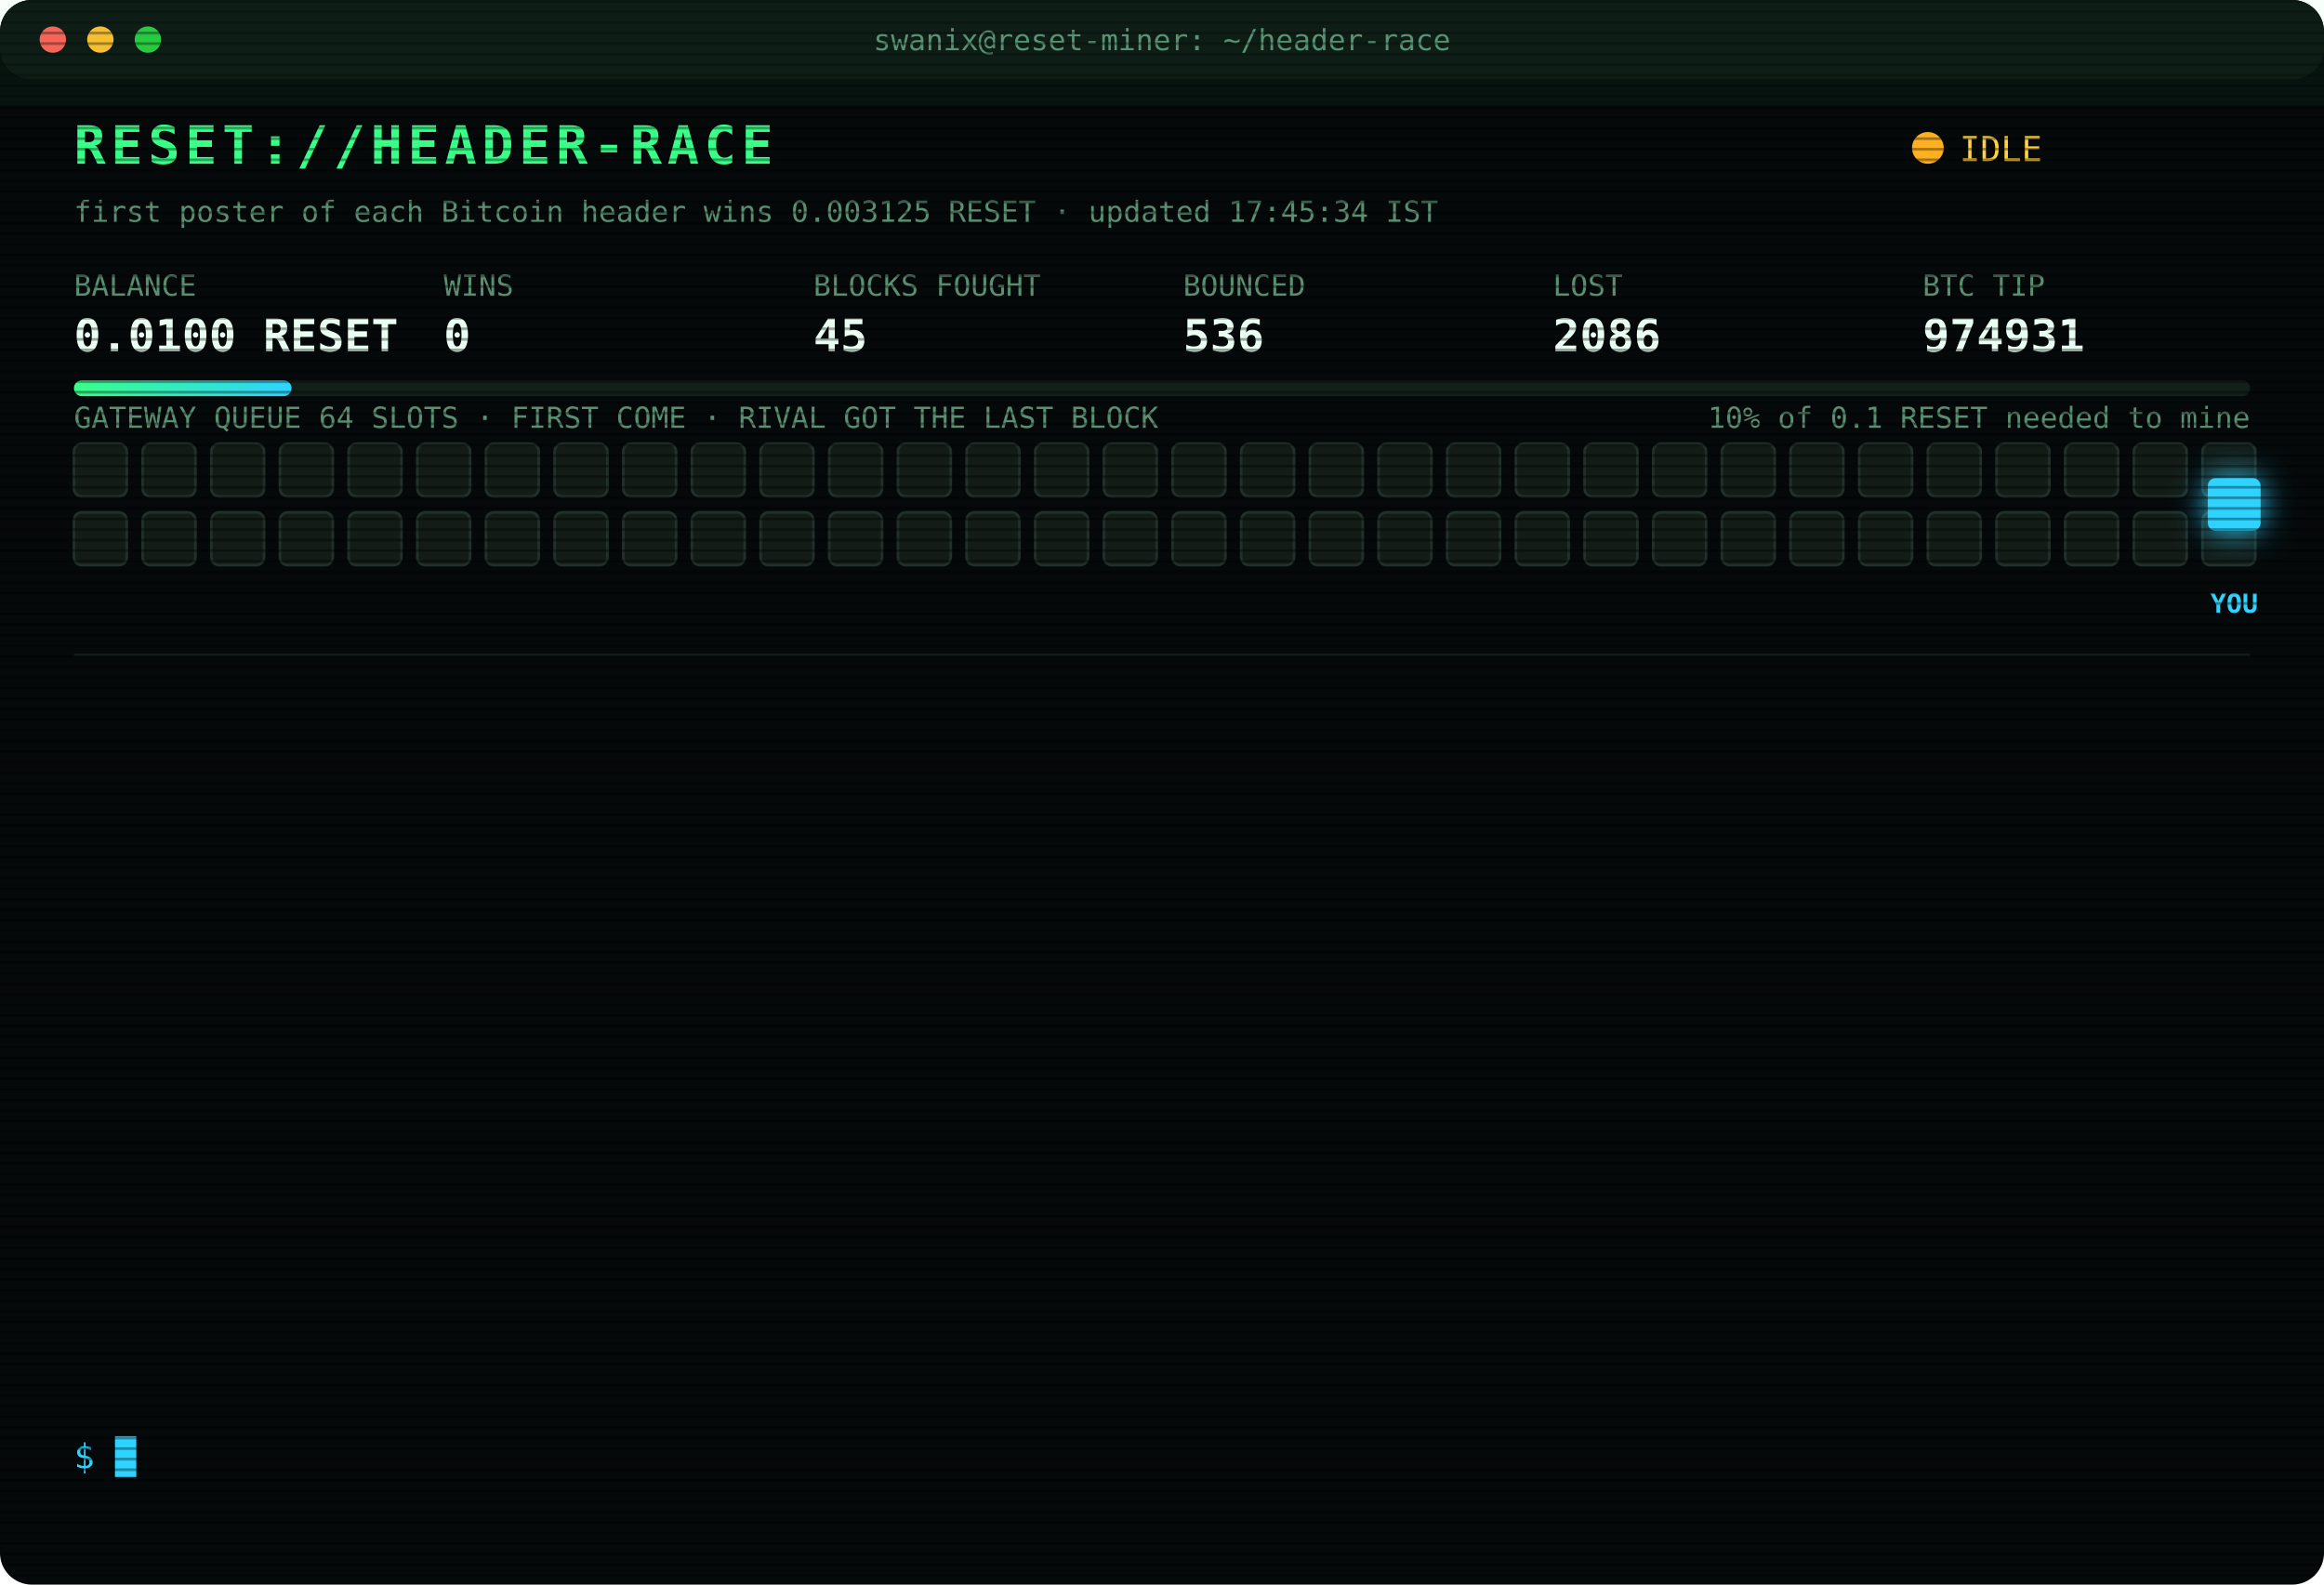
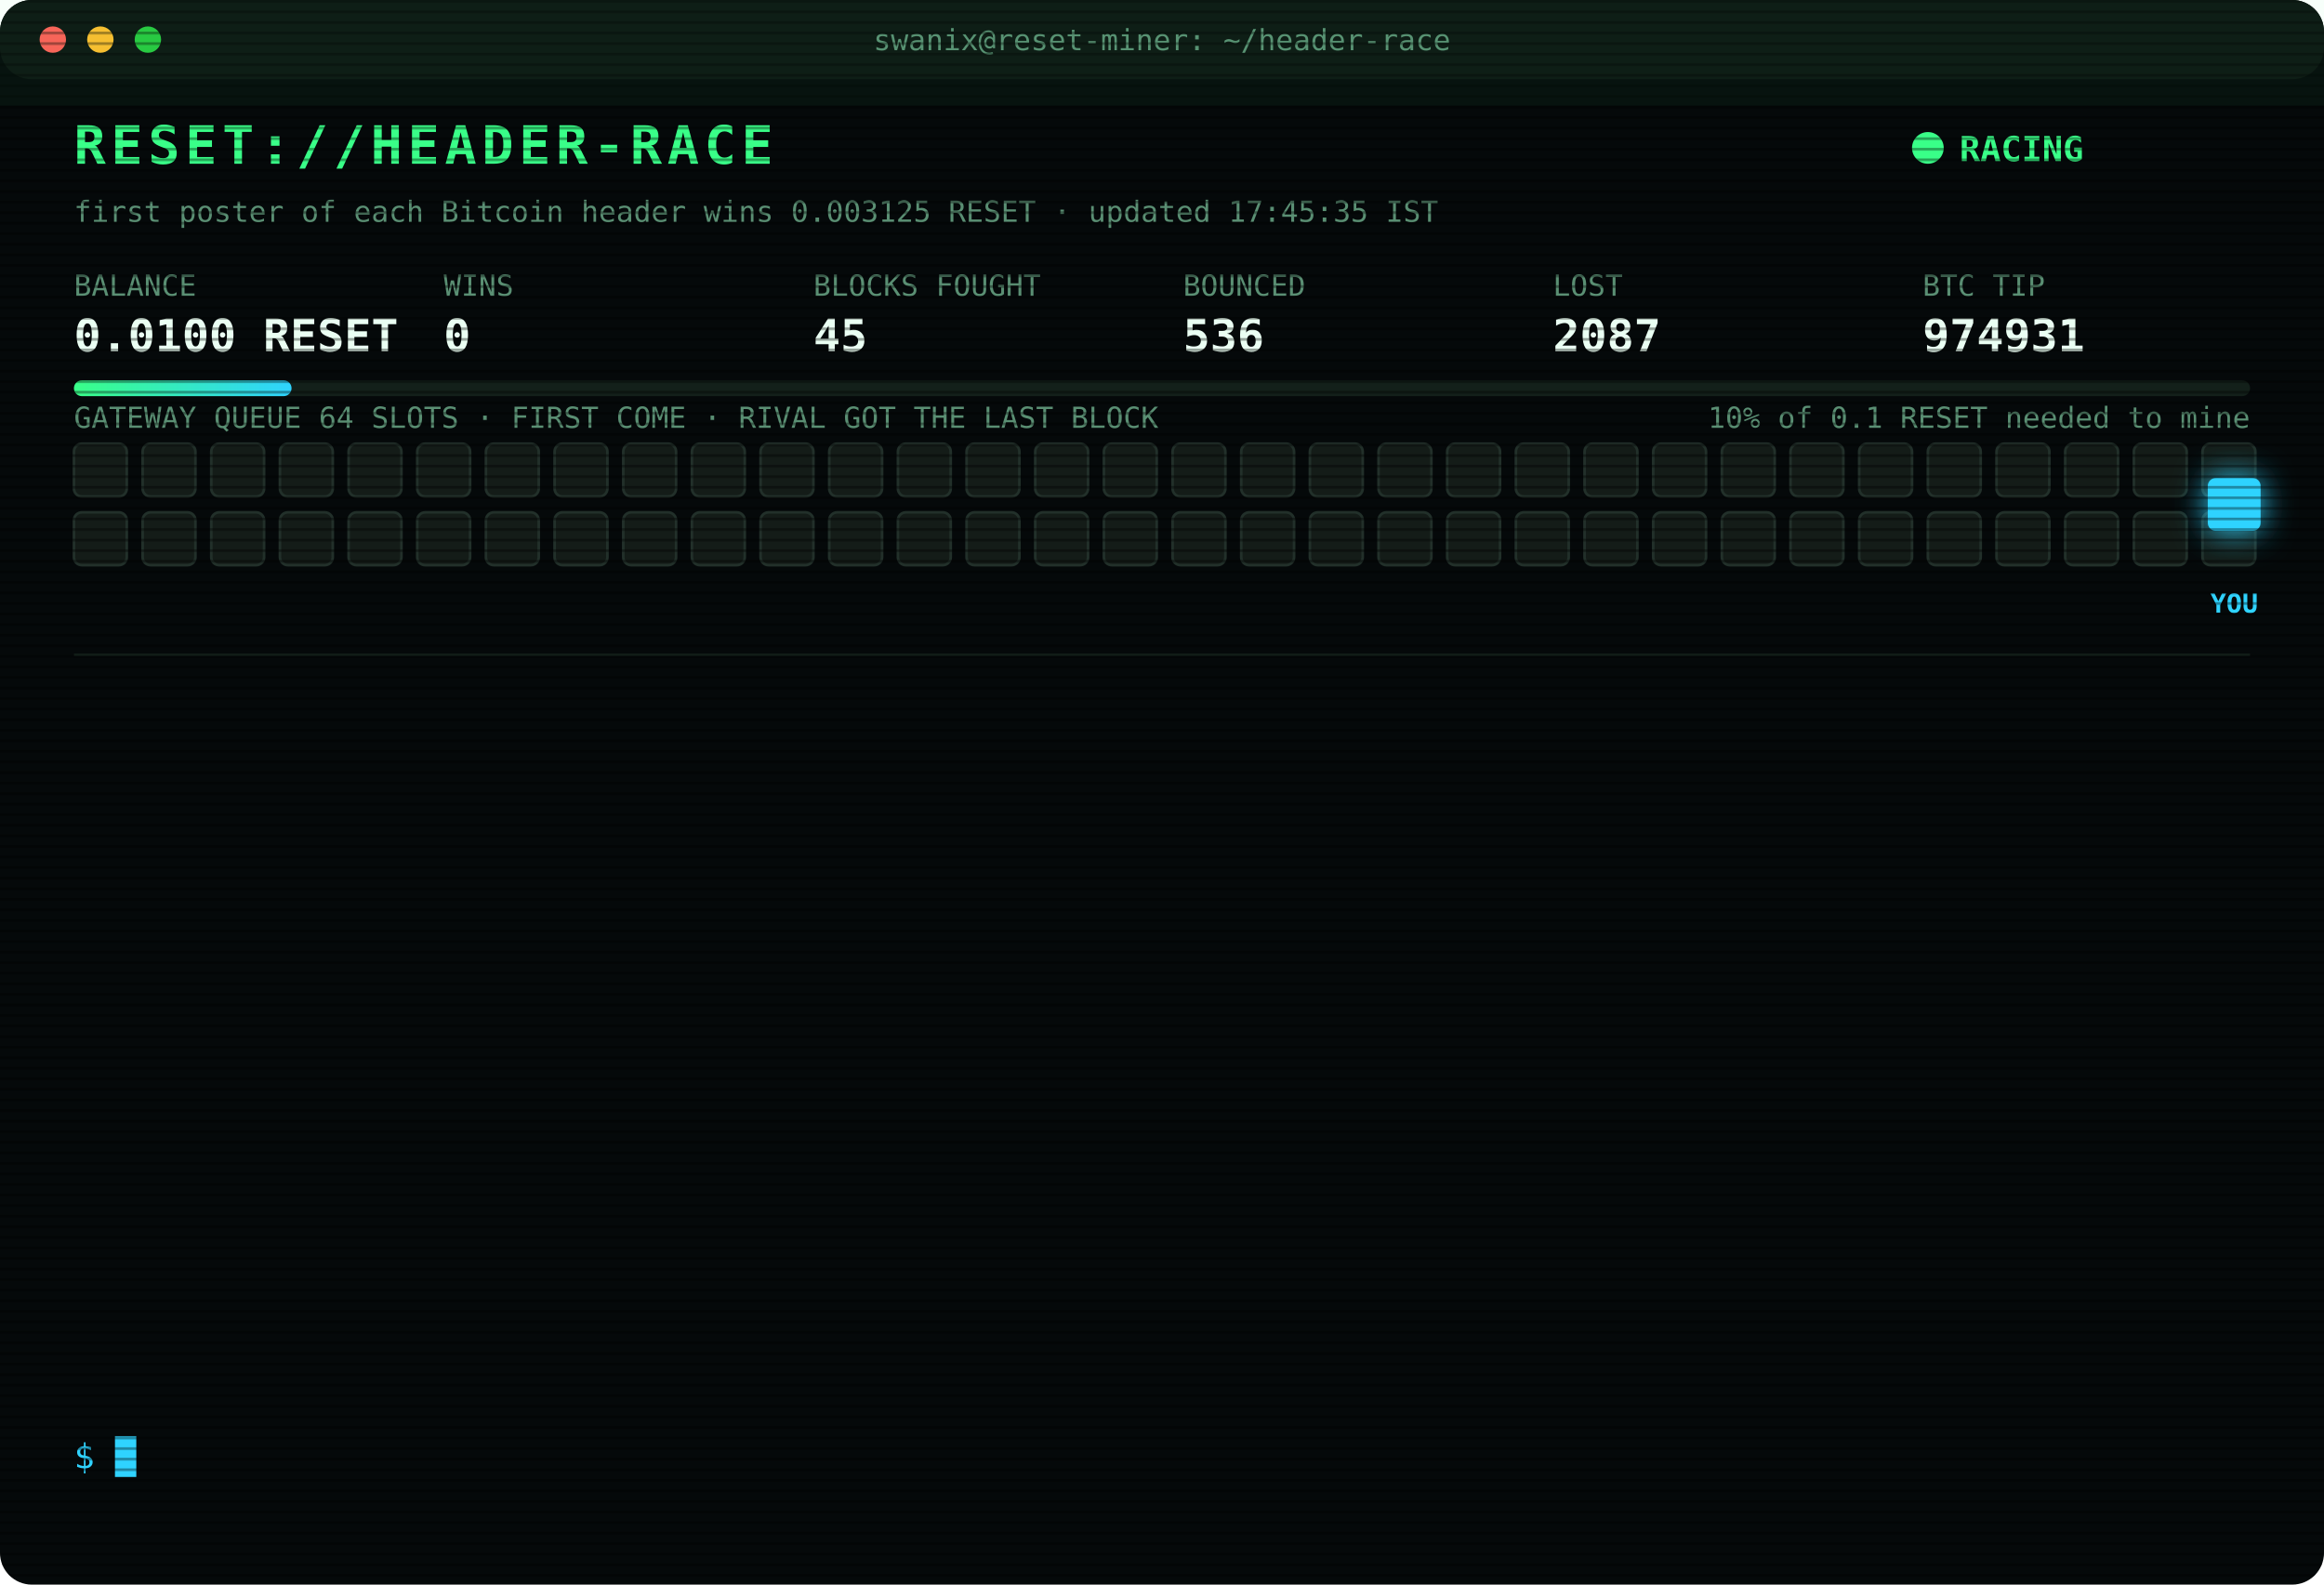
<svg xmlns="http://www.w3.org/2000/svg" width="880" height="600" viewBox="0 0 880 600" font-family="ui-monospace,SFMono-Regular,Menlo,Consolas,monospace">
  <style>
text{font-size:13px;fill:#7CFFB2}
.title{font-size:20px;font-weight:700;fill:#39FF88;letter-spacing:2px;animation:glitch 3s infinite steps(1)}
.sub{fill:#2fd3ff}.k{fill:#5a8f73;font-size:11px}.v{font-size:17px;font-weight:700;fill:#eafff3}
.ts{fill:#3f6b56}.boot{fill:#2fd3ff}.dim{fill:#5a8f73}.bad{fill:#ff4d6d}.warn{fill:#ffd23f}.mag{fill:#ff5cf0}.win{fill:#39FF88;font-weight:700}
.tag{font-size:10px;fill:#2fd3ff;font-weight:700}
.rival{fill:#26332c;stroke:#3c5a49;animation:jam 1.2s infinite alternate}
.idle{fill:#141c18;stroke:#22302a;animation:breathe 4s infinite}
.me{fill:#2fd3ff;filter:drop-shadow(0 0 6px #2fd3ff)}
.hover{animation:nudge 1.1s infinite ease-in-out}.bounce{animation:kick 1.4s infinite}
.ln{opacity:0;animation:in .4s forwards}
.cur{animation:blink 1s infinite steps(1)}
.scan{animation:scan 6s infinite linear}
.led{animation:blink 1.4s infinite}
@keyframes in{from{opacity:0;transform:translateX(-6px)}to{opacity:1;transform:none}}
@keyframes blink{50%{opacity:0}}
@keyframes jam{to{fill:#33463b}}
@keyframes breathe{50%{opacity:.4}}
@keyframes nudge{50%{transform:translateX(-10px)}}
@keyframes kick{0%,100%{transform:none}30%{transform:translateX(-14px)}55%{transform:translateX(10px) translateY(-6px)}}
@keyframes glitch{0%,92%{transform:none}93%{transform:translateX(2px);fill:#ff4d6d}95%{transform:translateX(-2px);fill:#2fd3ff}97%{transform:none}}
@keyframes scan{from{transform:translateY(-40px)}to{transform:translateY(600px)}}
</style>
  <defs>
    <pattern id="sl" width="4" height="4" patternUnits="userSpaceOnUse">
      <rect width="4" height="1" fill="#000" opacity=".35" />
    </pattern>
    <linearGradient id="bar">
      <stop offset="0" stop-color="#39FF88" />
      <stop offset="1" stop-color="#2fd3ff" />
    </linearGradient>
  </defs>
  <rect width="880" height="600" rx="12" fill="#05090a" />
  <rect width="880" height="30" rx="12" fill="#0d1512" />
  <circle cx="20" cy="15" r="5" fill="#ff5f57" />
  <circle cx="38" cy="15" r="5" fill="#febc2e" />
  <circle cx="56" cy="15" r="5" fill="#28c840" />
  <text x="440" y="19" text-anchor="middle" class="k">swanix@reset-miner: ~/header-race</text>
  <text x="28" y="62" class="title">RESET://HEADER-RACE</text>
-   <circle class="led" cx="730" cy="56" r="6" fill="#ffb020" />
-   <text x="742" y="61" class="warn">IDLE</text>
-   <text x="28" y="84" class="k">first poster of each Bitcoin header wins 0.003125 RESET · updated 17:45:34 IST</text>
+   <circle class="led" cx="730" cy="56" r="6" fill="#39FF88" />
+   <text x="742" y="61" class="win">RACING</text>
+   <text x="28" y="84" class="k">first poster of each Bitcoin header wins 0.003125 RESET · updated 17:45:35 IST</text>
  <text x="28" y="112" class="k">BALANCE</text>
  <text x="28" y="133" class="v">0.0100 RESET</text>
  <text x="168" y="112" class="k">WINS</text>
  <text x="168" y="133" class="v">0</text>
  <text x="308" y="112" class="k">BLOCKS FOUGHT</text>
  <text x="308" y="133" class="v">45</text>
  <text x="448" y="112" class="k">BOUNCED</text>
  <text x="448" y="133" class="v">536</text>
  <text x="588" y="112" class="k">LOST</text>
-   <text x="588" y="133" class="v">2086</text>
+   <text x="588" y="133" class="v">2087</text>
  <text x="728" y="112" class="k">BTC TIP</text>
  <text x="728" y="133" class="v">974931</text>
  <rect x="28" y="144" width="824" height="6" rx="3" fill="#13201a" />
  <rect x="28" y="144" width="82.4" height="6" rx="3" fill="url(#bar)" />
  <text x="852" y="162" text-anchor="end" class="k">10% of 0.1 RESET needed to mine</text>
  <text x="28" y="162" class="k">GATEWAY QUEUE 64 SLOTS · FIRST COME · RIVAL GOT THE LAST BLOCK</text>
  <rect class="idle" x="28" y="168" width="20" height="20" rx="3" style="animation-delay:0.00s" />
  <rect class="idle" x="54" y="168" width="20" height="20" rx="3" style="animation-delay:0.05s" />
  <rect class="idle" x="80" y="168" width="20" height="20" rx="3" style="animation-delay:0.10s" />
  <rect class="idle" x="106" y="168" width="20" height="20" rx="3" style="animation-delay:0.15s" />
  <rect class="idle" x="132" y="168" width="20" height="20" rx="3" style="animation-delay:0.20s" />
  <rect class="idle" x="158" y="168" width="20" height="20" rx="3" style="animation-delay:0.25s" />
  <rect class="idle" x="184" y="168" width="20" height="20" rx="3" style="animation-delay:0.30s" />
  <rect class="idle" x="210" y="168" width="20" height="20" rx="3" style="animation-delay:0.35s" />
  <rect class="idle" x="236" y="168" width="20" height="20" rx="3" style="animation-delay:0.40s" />
  <rect class="idle" x="262" y="168" width="20" height="20" rx="3" style="animation-delay:0.45s" />
  <rect class="idle" x="288" y="168" width="20" height="20" rx="3" style="animation-delay:0.50s" />
  <rect class="idle" x="314" y="168" width="20" height="20" rx="3" style="animation-delay:0.55s" />
  <rect class="idle" x="340" y="168" width="20" height="20" rx="3" style="animation-delay:0.60s" />
  <rect class="idle" x="366" y="168" width="20" height="20" rx="3" style="animation-delay:0.65s" />
  <rect class="idle" x="392" y="168" width="20" height="20" rx="3" style="animation-delay:0.70s" />
  <rect class="idle" x="418" y="168" width="20" height="20" rx="3" style="animation-delay:0.75s" />
  <rect class="idle" x="444" y="168" width="20" height="20" rx="3" style="animation-delay:0.80s" />
  <rect class="idle" x="470" y="168" width="20" height="20" rx="3" style="animation-delay:0.85s" />
  <rect class="idle" x="496" y="168" width="20" height="20" rx="3" style="animation-delay:0.90s" />
  <rect class="idle" x="522" y="168" width="20" height="20" rx="3" style="animation-delay:0.95s" />
  <rect class="idle" x="548" y="168" width="20" height="20" rx="3" style="animation-delay:1.00s" />
  <rect class="idle" x="574" y="168" width="20" height="20" rx="3" style="animation-delay:1.05s" />
  <rect class="idle" x="600" y="168" width="20" height="20" rx="3" style="animation-delay:1.10s" />
  <rect class="idle" x="626" y="168" width="20" height="20" rx="3" style="animation-delay:1.15s" />
  <rect class="idle" x="652" y="168" width="20" height="20" rx="3" style="animation-delay:1.20s" />
  <rect class="idle" x="678" y="168" width="20" height="20" rx="3" style="animation-delay:1.25s" />
  <rect class="idle" x="704" y="168" width="20" height="20" rx="3" style="animation-delay:1.30s" />
  <rect class="idle" x="730" y="168" width="20" height="20" rx="3" style="animation-delay:1.35s" />
  <rect class="idle" x="756" y="168" width="20" height="20" rx="3" style="animation-delay:1.40s" />
  <rect class="idle" x="782" y="168" width="20" height="20" rx="3" style="animation-delay:1.45s" />
  <rect class="idle" x="808" y="168" width="20" height="20" rx="3" style="animation-delay:1.50s" />
  <rect class="idle" x="834" y="168" width="20" height="20" rx="3" style="animation-delay:1.55s" />
  <rect class="idle" x="28" y="194" width="20" height="20" rx="3" style="animation-delay:1.60s" />
  <rect class="idle" x="54" y="194" width="20" height="20" rx="3" style="animation-delay:1.65s" />
  <rect class="idle" x="80" y="194" width="20" height="20" rx="3" style="animation-delay:1.70s" />
  <rect class="idle" x="106" y="194" width="20" height="20" rx="3" style="animation-delay:1.75s" />
  <rect class="idle" x="132" y="194" width="20" height="20" rx="3" style="animation-delay:1.80s" />
  <rect class="idle" x="158" y="194" width="20" height="20" rx="3" style="animation-delay:1.85s" />
  <rect class="idle" x="184" y="194" width="20" height="20" rx="3" style="animation-delay:1.90s" />
  <rect class="idle" x="210" y="194" width="20" height="20" rx="3" style="animation-delay:1.95s" />
  <rect class="idle" x="236" y="194" width="20" height="20" rx="3" style="animation-delay:2.00s" />
  <rect class="idle" x="262" y="194" width="20" height="20" rx="3" style="animation-delay:2.05s" />
  <rect class="idle" x="288" y="194" width="20" height="20" rx="3" style="animation-delay:2.10s" />
  <rect class="idle" x="314" y="194" width="20" height="20" rx="3" style="animation-delay:2.15s" />
  <rect class="idle" x="340" y="194" width="20" height="20" rx="3" style="animation-delay:2.20s" />
  <rect class="idle" x="366" y="194" width="20" height="20" rx="3" style="animation-delay:2.25s" />
  <rect class="idle" x="392" y="194" width="20" height="20" rx="3" style="animation-delay:2.30s" />
  <rect class="idle" x="418" y="194" width="20" height="20" rx="3" style="animation-delay:2.35s" />
  <rect class="idle" x="444" y="194" width="20" height="20" rx="3" style="animation-delay:2.40s" />
  <rect class="idle" x="470" y="194" width="20" height="20" rx="3" style="animation-delay:2.45s" />
  <rect class="idle" x="496" y="194" width="20" height="20" rx="3" style="animation-delay:2.50s" />
  <rect class="idle" x="522" y="194" width="20" height="20" rx="3" style="animation-delay:2.55s" />
  <rect class="idle" x="548" y="194" width="20" height="20" rx="3" style="animation-delay:2.60s" />
  <rect class="idle" x="574" y="194" width="20" height="20" rx="3" style="animation-delay:2.65s" />
  <rect class="idle" x="600" y="194" width="20" height="20" rx="3" style="animation-delay:2.70s" />
  <rect class="idle" x="626" y="194" width="20" height="20" rx="3" style="animation-delay:2.75s" />
  <rect class="idle" x="652" y="194" width="20" height="20" rx="3" style="animation-delay:2.80s" />
  <rect class="idle" x="678" y="194" width="20" height="20" rx="3" style="animation-delay:2.85s" />
  <rect class="idle" x="704" y="194" width="20" height="20" rx="3" style="animation-delay:2.90s" />
  <rect class="idle" x="730" y="194" width="20" height="20" rx="3" style="animation-delay:2.95s" />
  <rect class="idle" x="756" y="194" width="20" height="20" rx="3" style="animation-delay:3.00s" />
  <rect class="idle" x="782" y="194" width="20" height="20" rx="3" style="animation-delay:3.05s" />
  <rect class="idle" x="808" y="194" width="20" height="20" rx="3" style="animation-delay:3.10s" />
  <rect class="idle" x="834" y="194" width="20" height="20" rx="3" style="animation-delay:3.15s" />
  <g class="hover">
    <rect class="me" x="836" y="181" width="20" height="20" rx="3" />
    <text class="tag" x="846" y="232" text-anchor="middle">YOU</text>
  </g>
  <line x1="28" x2="852" y1="248" y2="248" stroke="#13201a" />
  <g class="ln" style="animation-delay:0.40s">
-     <text x="28" y="270" class="ts">15:31:48</text>
-     <text x="104" y="270" class="bad">[LOST] #974917 taken by a rival miner</text>
+     <text x="28" y="270" class="ts">15:46:56</text>
+     <text x="104" y="270" class="bad">[LOST] #974918 taken by a rival miner</text>
  </g>
  <g class="ln" style="animation-delay:0.65s">
-     <text x="28" y="292" class="ts">15:46:56</text>
-     <text x="104" y="292" class="bad">[LOST] #974918 taken by a rival miner</text>
+     <text x="28" y="292" class="ts">15:51:21</text>
+     <text x="104" y="292" class="bad">[LOST] #974919 taken by a rival miner</text>
  </g>
  <g class="ln" style="animation-delay:0.90s">
-     <text x="28" y="314" class="ts">15:51:21</text>
-     <text x="104" y="314" class="bad">[LOST] #974919 taken by a rival miner</text>
+     <text x="28" y="314" class="ts">16:02:30</text>
+     <text x="104" y="314" class="bad">[LOST] #974920 taken by a rival miner</text>
  </g>
  <g class="ln" style="animation-delay:1.15s">
-     <text x="28" y="336" class="ts">16:02:30</text>
-     <text x="104" y="336" class="bad">[LOST] #974920 taken by a rival miner</text>
+     <text x="28" y="336" class="ts">16:04:01</text>
+     <text x="104" y="336" class="bad">[LOST] #974921 taken by a rival miner</text>
  </g>
  <g class="ln" style="animation-delay:1.40s">
-     <text x="28" y="358" class="ts">16:04:01</text>
-     <text x="104" y="358" class="bad">[LOST] #974921 taken by a rival miner</text>
+     <text x="28" y="358" class="ts">16:05:09</text>
+     <text x="104" y="358" class="bad">[LOST] #974922 taken by a rival miner</text>
  </g>
  <g class="ln" style="animation-delay:1.65s">
-     <text x="28" y="380" class="ts">16:05:09</text>
-     <text x="104" y="380" class="bad">[LOST] #974922 taken by a rival miner</text>
+     <text x="28" y="380" class="ts">16:13:45</text>
+     <text x="104" y="380" class="bad">[LOST] #974923 taken by a rival miner</text>
  </g>
  <g class="ln" style="animation-delay:1.90s">
-     <text x="28" y="402" class="ts">16:13:45</text>
-     <text x="104" y="402" class="bad">[LOST] #974923 taken by a rival miner</text>
+     <text x="28" y="402" class="ts">16:16:01</text>
+     <text x="104" y="402" class="bad">[LOST] #974924 taken by a rival miner</text>
  </g>
  <g class="ln" style="animation-delay:2.15s">
-     <text x="28" y="424" class="ts">16:16:01</text>
-     <text x="104" y="424" class="bad">[LOST] #974924 taken by a rival miner</text>
+     <text x="28" y="424" class="ts">16:23:30</text>
+     <text x="104" y="424" class="bad">[LOST] #974926 taken by a rival miner</text>
  </g>
  <g class="ln" style="animation-delay:2.40s">
-     <text x="28" y="446" class="ts">16:23:30</text>
-     <text x="104" y="446" class="bad">[LOST] #974926 taken by a rival miner</text>
+     <text x="28" y="446" class="ts">16:41:34</text>
+     <text x="104" y="446" class="bad">[LOST] #974927 taken by a rival miner</text>
  </g>
  <g class="ln" style="animation-delay:2.65s">
-     <text x="28" y="468" class="ts">16:41:34</text>
-     <text x="104" y="468" class="bad">[LOST] #974927 taken by a rival miner</text>
+     <text x="28" y="468" class="ts">16:54:00</text>
+     <text x="104" y="468" class="bad">[LOST] #974928 taken by a rival miner</text>
  </g>
  <g class="ln" style="animation-delay:2.90s">
-     <text x="28" y="490" class="ts">16:54:00</text>
-     <text x="104" y="490" class="bad">[LOST] #974928 taken by a rival miner</text>
+     <text x="28" y="490" class="ts">17:00:31</text>
+     <text x="104" y="490" class="bad">[LOST] #974929 taken by a rival miner</text>
  </g>
  <g class="ln" style="animation-delay:3.15s">
-     <text x="28" y="512" class="ts">17:00:31</text>
-     <text x="104" y="512" class="bad">[LOST] #974929 taken by a rival miner</text>
+     <text x="28" y="512" class="ts">17:12:07</text>
+     <text x="104" y="512" class="bad">[LOST] #974930 taken by a rival miner</text>
  </g>
  <g class="ln" style="animation-delay:3.40s">
-     <text x="28" y="534" class="ts">17:12:07</text>
-     <text x="104" y="534" class="bad">[LOST] #974930 taken by a rival miner</text>
+     <text x="28" y="534" class="ts">17:45:35</text>
+     <text x="104" y="534" class="bad">[LOST] #974931 taken by a rival miner</text>
  </g>
  <text x="28" y="556" class="sub">$ <tspan class="cur">█</tspan>
  </text>
  <rect width="880" height="600" rx="12" fill="url(#sl)" pointer-events="none" />
  <rect class="scan" width="880" height="40" fill="#39FF88" opacity=".04" />
</svg>
